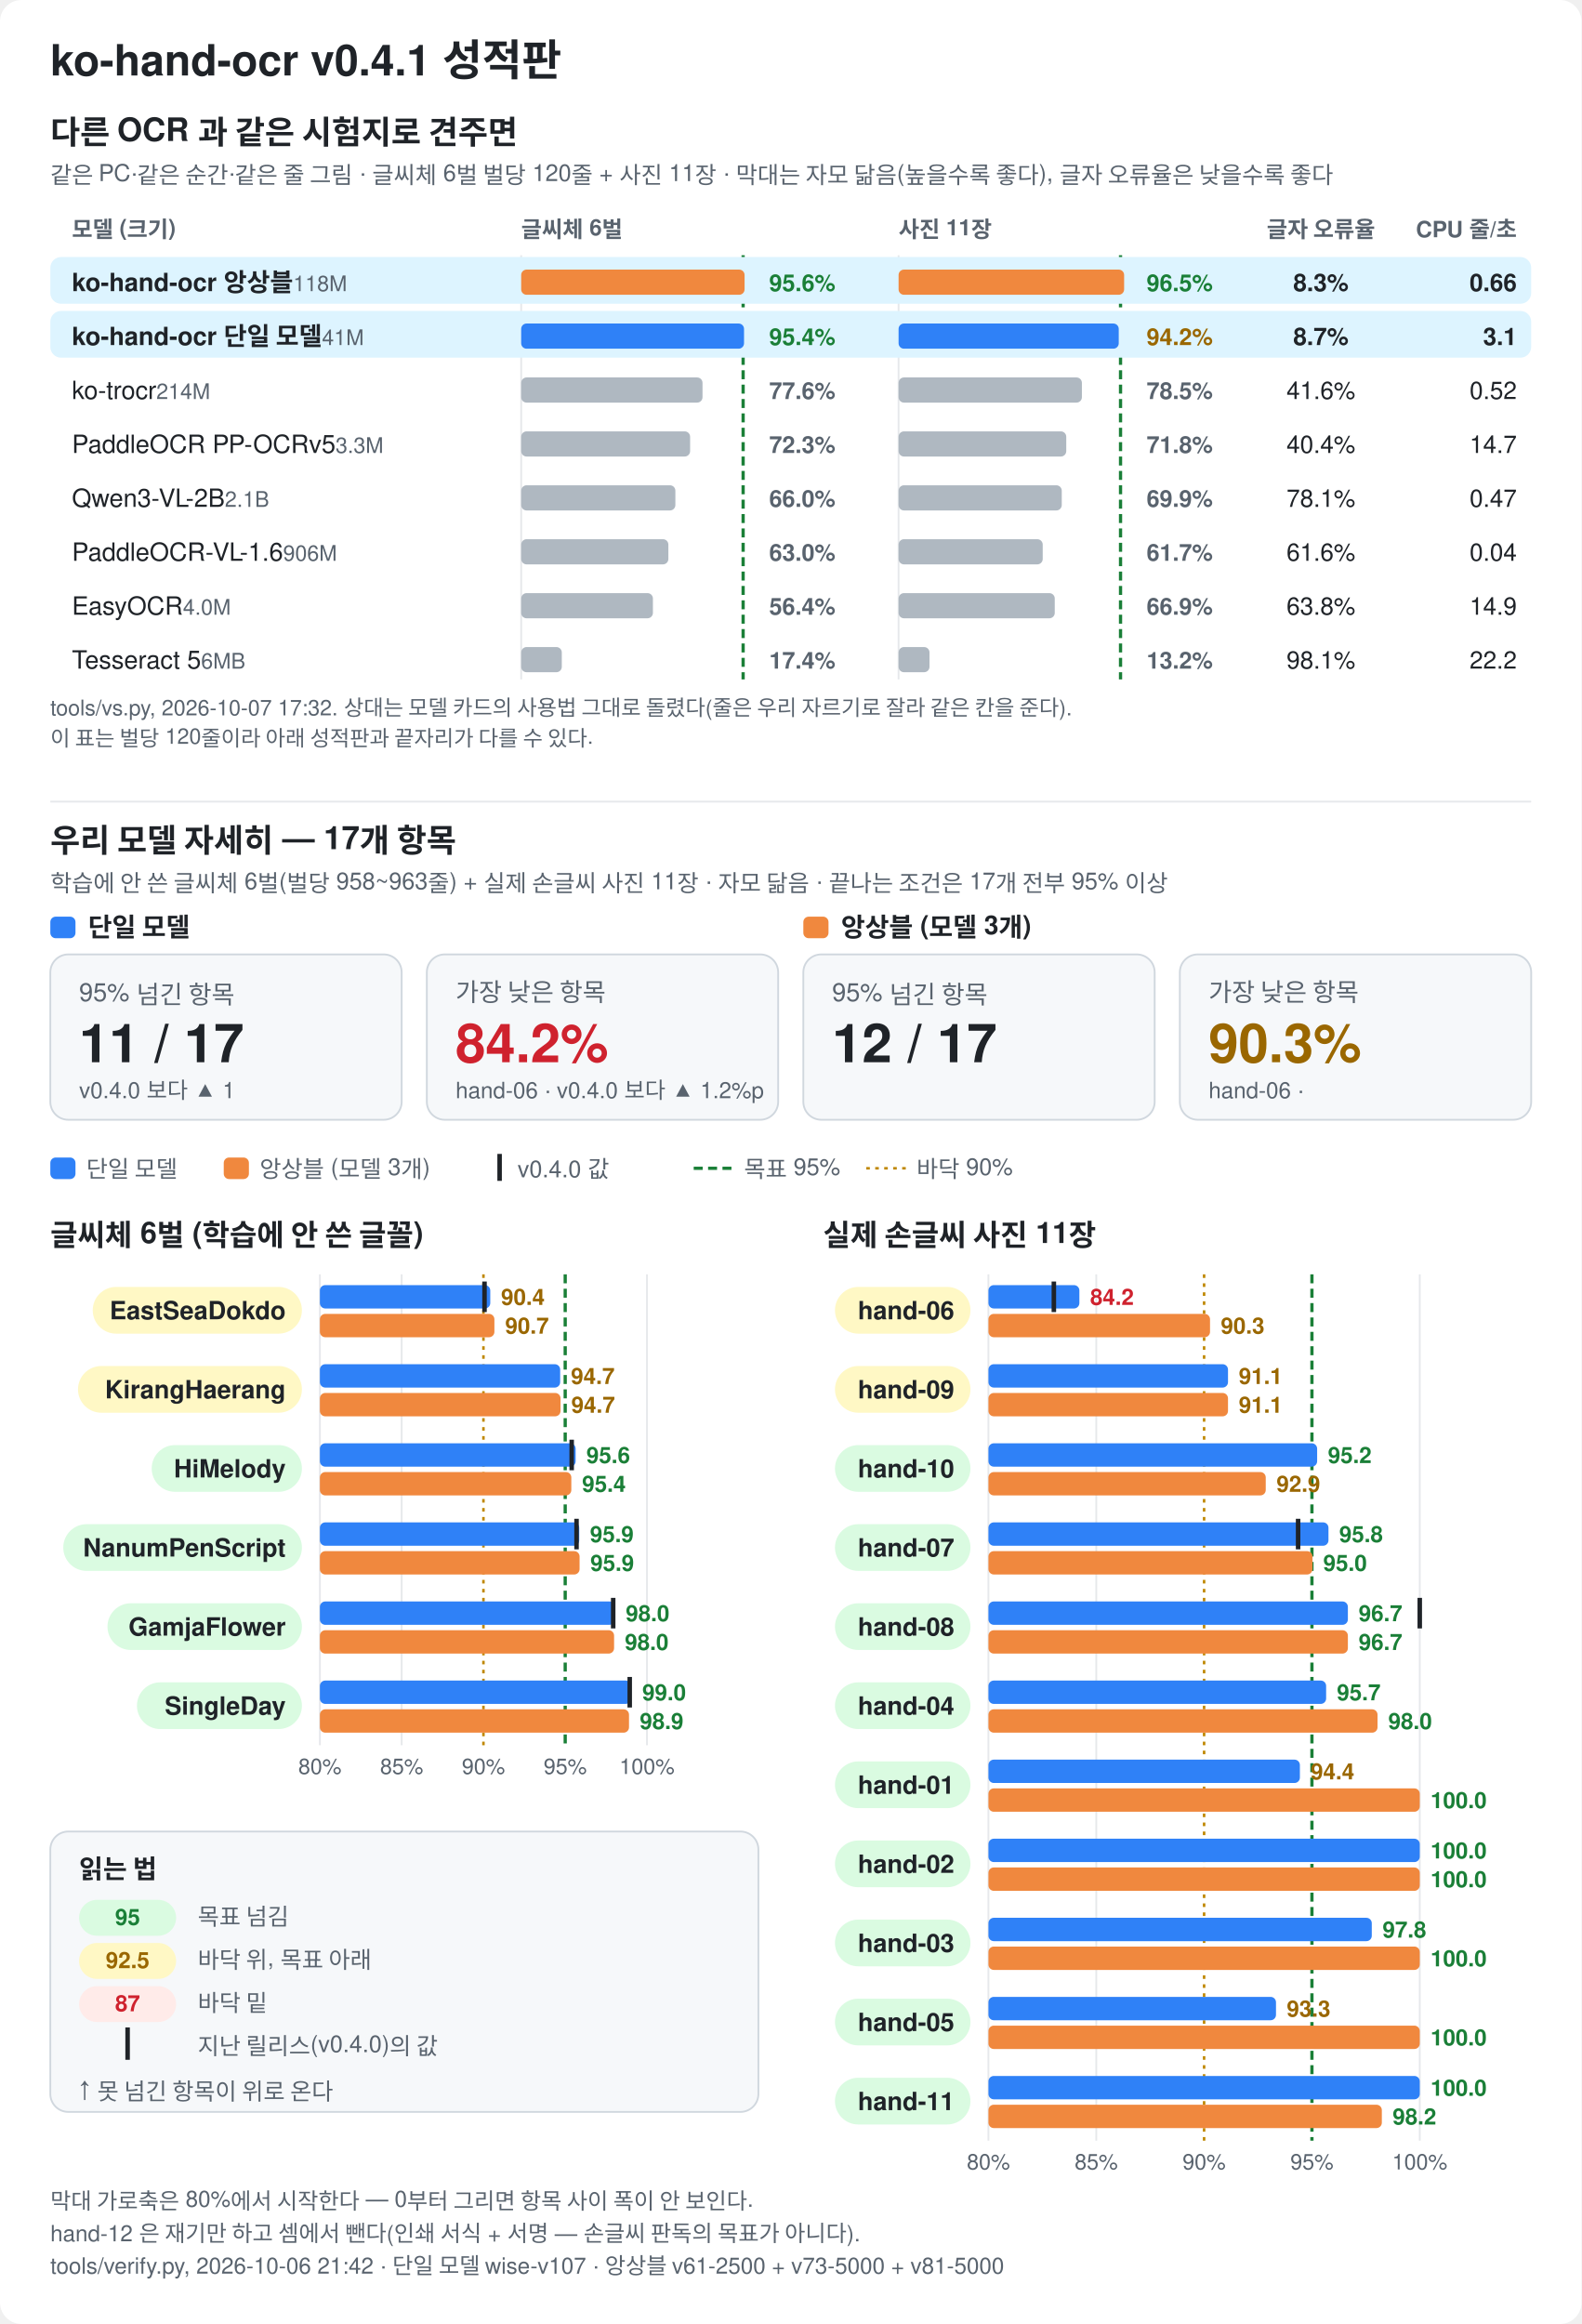
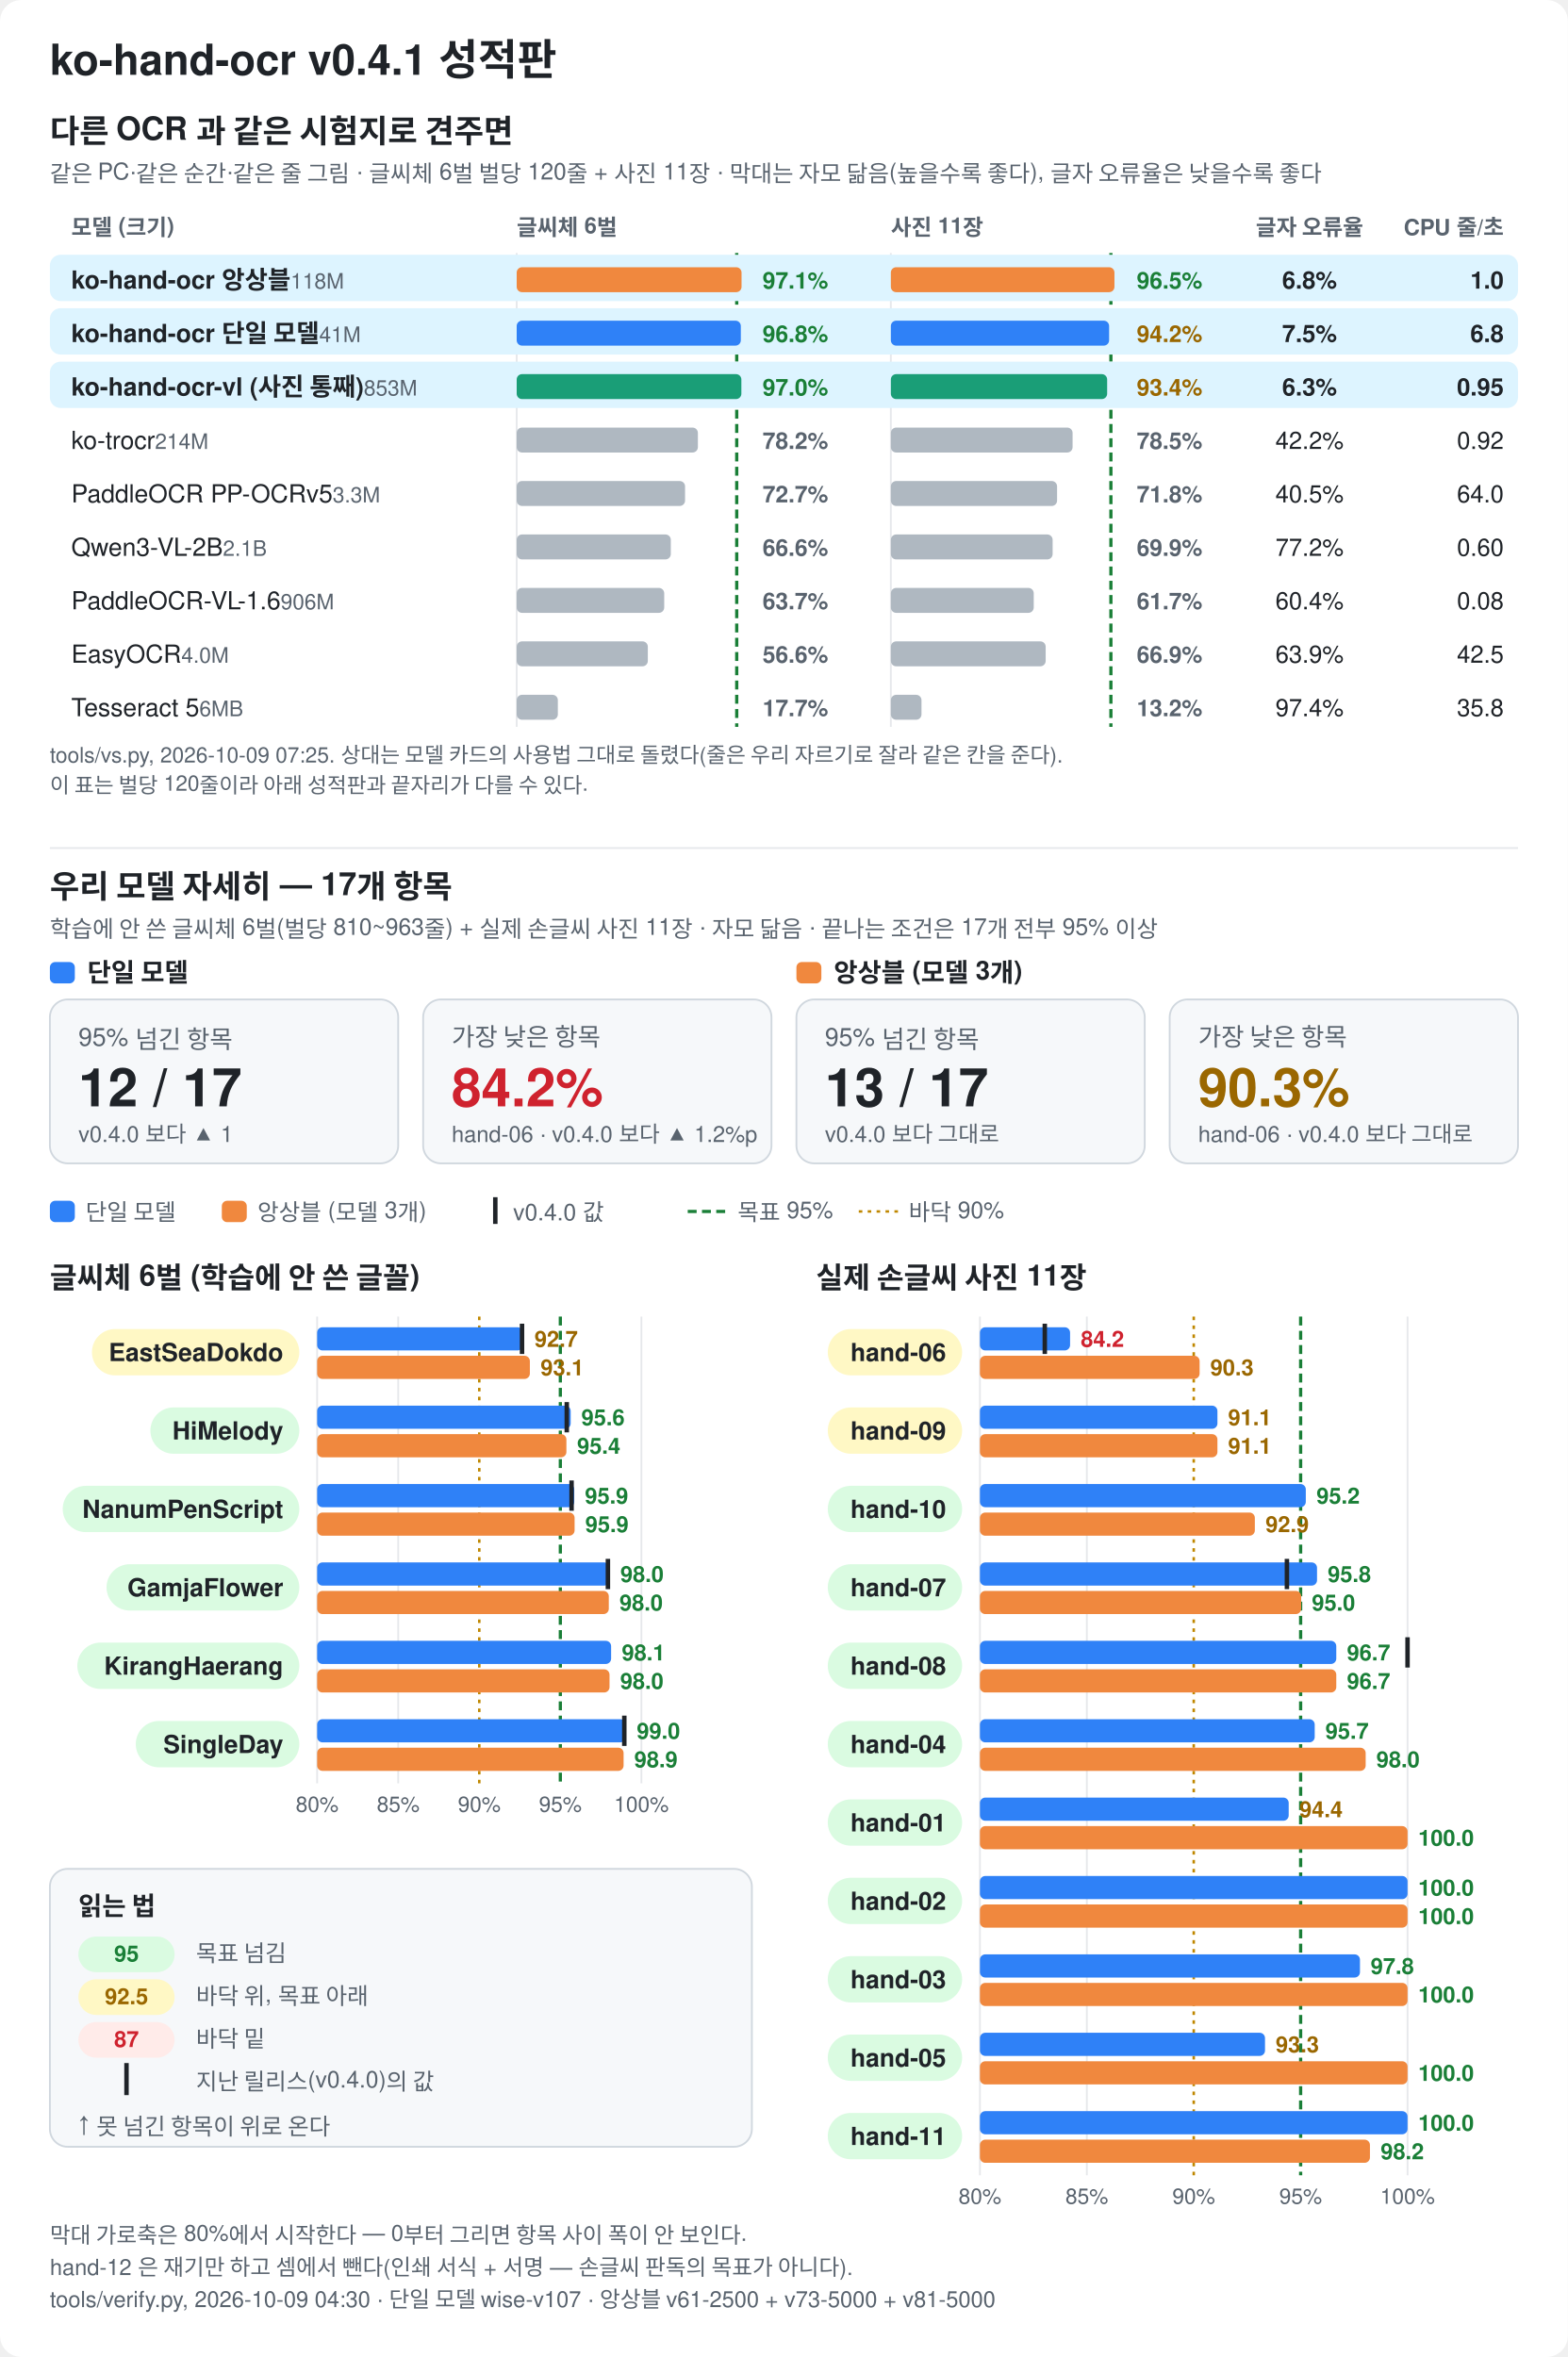
- <svg xmlns="http://www.w3.org/2000/svg" viewBox="0 0 880 1293" width="880" height="1293" role="img" aria-label="ko-hand-ocr v0.4.1 성적판. Single model: 11 of 17 items over 95%, lowest hand-06 84.2%. Ensemble: 12 of 17 over, lowest hand-06 90.3%.">
+ <svg xmlns="http://www.w3.org/2000/svg" viewBox="0 0 880 1323" width="880" height="1323" role="img" aria-label="ko-hand-ocr v0.4.1 성적판. Single model: 12 of 17 items over 95%, lowest hand-06 84.2%. Ensemble: 13 of 17 over, lowest hand-06 90.3%.">
  <style>
  .surface{fill:#ffffff}
  .card{fill:#f6f8fa;stroke:#d0d7de;stroke-width:1}
  .ink{fill:#1f2328}
  .ink2{fill:#59636e}
  .s1{fill:#2f81f7}
  .s2{fill:#f0883e}
  .s3{fill:#afb8c1}
+   .s4{fill:#1a9e77}
  .mine{fill:#ddf4ff}
  .was{stroke:#1f2328;stroke-width:2.5}
  .grid{stroke:#e6e8eb;stroke-width:1}
  .goal{stroke:#1a7f37;stroke-width:1.8;stroke-dasharray:5 3}
  .floor{stroke:#bf8700;stroke-width:1.4;stroke-dasharray:2 3}
  .pass{fill:#1a7f37}
  .warn{fill:#9a6700}
  .fail{fill:#cf222e}
  .chip-pass{fill:#dafbe1}
  .chip-warn{fill:#fff8c5}
  .chip-fail{fill:#ffebe9}
  text{font-family:-apple-system,BlinkMacSystemFont,"Segoe UI","Noto Sans KR","Malgun Gothic",Helvetica,Arial,sans-serif}
  @media (prefers-color-scheme: dark){
    .surface{fill:#0d1117}
    .card{fill:#161b22;stroke:#30363d}
    .ink{fill:#e6edf3}
    .ink2{fill:#9198a1}
    .s1{fill:#4493f8}
    .s2{fill:#f0883e}
    .s3{fill:#656c76}
+     .s4{fill:#2bb58c}
    .mine{fill:#0c2d6b}
    .was{stroke:#e6edf3}
    .grid{stroke:#262c36}
    .goal{stroke:#3fb950}
    .floor{stroke:#d29922}
    .pass{fill:#3fb950}
    .warn{fill:#d29922}
    .fail{fill:#f85149}
    .chip-pass{fill:#12261e}
    .chip-warn{fill:#272115}
    .chip-fail{fill:#2d1517}
  }
</style>
-   <rect class="surface" width="880" height="1293" rx="12" />
+   <rect class="surface" width="880" height="1323" rx="12" />
  <text class="ink" x="28" y="42" font-size="24" font-weight="700">ko-hand-ocr v0.4.1 성적판</text>
  <text class="ink" x="28" y="80" font-size="18" font-weight="700">다른 OCR 과 같은 시험지로 견주면</text>
  <text class="ink2" x="28" y="102" font-size="13">같은 PC·같은 순간·같은 줄 그림 · 글씨체 6벌 벌당 120줄 + 사진 11장 · 막대는 자모 닮음(높을수록 좋다), 글자 오류율은 낮을수록 좋다</text>
  <text class="ink2" x="40" y="132" font-size="12.5" font-weight="600">모델 (크기)</text>
  <text class="ink2" x="290" y="132" font-size="12.5" font-weight="600">글씨체 6벌</text>
  <text class="ink2" x="500" y="132" font-size="12.5" font-weight="600">사진 11장</text>
  <text class="ink2" x="735" y="132" font-size="12.5" font-weight="600" text-anchor="middle">글자 오류율</text>
  <text class="ink2" x="844" y="132" font-size="12.5" font-weight="600" text-anchor="end">CPU 줄/초</text>
-   <line class="goal" x1="413.5" y1="142" x2="413.5" y2="378" />
-   <line class="grid" x1="290" y1="142" x2="290" y2="378" />
-   <line class="goal" x1="623.5" y1="142" x2="623.5" y2="378" />
-   <line class="grid" x1="500" y1="142" x2="500" y2="378" />
+   <line class="goal" x1="413.5" y1="142" x2="413.5" y2="408" />
+   <line class="grid" x1="290" y1="142" x2="290" y2="408" />
+   <line class="goal" x1="623.5" y1="142" x2="623.5" y2="408" />
+   <line class="grid" x1="500" y1="142" x2="500" y2="408" />
  <rect class="mine" x="28" y="143" width="824" height="26" rx="6" />
  <text class="ink" x="40" y="162" font-size="14" font-weight="700">ko-hand-ocr 앙상블<tspan class="ink2" font-size="12" font-weight="400"> 118M</tspan>
  </text>
-   <rect class="s2" x="290" y="150" width="124.3" height="14" rx="3" />
-   <text class="pass" x="428" y="162" font-size="13" font-weight="700">95.6%</text>
+   <rect class="s2" x="290" y="150" width="126.2" height="14" rx="3" />
+   <text class="pass" x="428" y="162" font-size="13" font-weight="700">97.1%</text>
  <rect class="s2" x="500" y="150" width="125.5" height="14" rx="3" />
  <text class="pass" x="638" y="162" font-size="13" font-weight="700">96.5%</text>
-   <text class="ink" x="735" y="162" font-size="13.5" font-weight="700" text-anchor="middle">8.3%</text>
-   <text class="ink" x="844" y="162" font-size="13.5" font-weight="700" text-anchor="end">0.66</text>
+   <text class="ink" x="735" y="162" font-size="13.5" font-weight="700" text-anchor="middle">6.8%</text>
+   <text class="ink" x="844" y="162" font-size="13.5" font-weight="700" text-anchor="end">1.0</text>
  <rect class="mine" x="28" y="173" width="824" height="26" rx="6" />
  <text class="ink" x="40" y="192" font-size="14" font-weight="700">ko-hand-ocr 단일 모델<tspan class="ink2" font-size="12" font-weight="400"> 41M</tspan>
  </text>
-   <rect class="s1" x="290" y="180" width="124.0" height="14" rx="3" />
-   <text class="pass" x="428" y="192" font-size="13" font-weight="700">95.4%</text>
+   <rect class="s1" x="290" y="180" width="125.8" height="14" rx="3" />
+   <text class="pass" x="428" y="192" font-size="13" font-weight="700">96.8%</text>
  <rect class="s1" x="500" y="180" width="122.5" height="14" rx="3" />
  <text class="warn" x="638" y="192" font-size="13" font-weight="700">94.2%</text>
-   <text class="ink" x="735" y="192" font-size="13.5" font-weight="700" text-anchor="middle">8.7%</text>
-   <text class="ink" x="844" y="192" font-size="13.5" font-weight="700" text-anchor="end">3.1</text>
-   <text class="ink" x="40" y="222" font-size="14" font-weight="500">ko-trocr<tspan class="ink2" font-size="12" font-weight="400"> 214M</tspan>
-   </text>
-   <rect class="s3" x="290" y="210" width="100.9" height="14" rx="3" />
-   <text class="ink2" x="428" y="222" font-size="13" font-weight="700">77.6%</text>
-   <rect class="s3" x="500" y="210" width="102.0" height="14" rx="3" />
-   <text class="ink2" x="638" y="222" font-size="13" font-weight="700">78.5%</text>
-   <text class="ink" x="735" y="222" font-size="13.5" font-weight="500" text-anchor="middle">41.6%</text>
-   <text class="ink" x="844" y="222" font-size="13.5" font-weight="500" text-anchor="end">0.52</text>
-   <text class="ink" x="40" y="252" font-size="14" font-weight="500">PaddleOCR PP-OCRv5<tspan class="ink2" font-size="12" font-weight="400"> 3.3M</tspan>
-   </text>
-   <rect class="s3" x="290" y="240" width="94.0" height="14" rx="3" />
-   <text class="ink2" x="428" y="252" font-size="13" font-weight="700">72.3%</text>
-   <rect class="s3" x="500" y="240" width="93.3" height="14" rx="3" />
-   <text class="ink2" x="638" y="252" font-size="13" font-weight="700">71.8%</text>
-   <text class="ink" x="735" y="252" font-size="13.5" font-weight="500" text-anchor="middle">40.4%</text>
-   <text class="ink" x="844" y="252" font-size="13.5" font-weight="500" text-anchor="end">14.7</text>
-   <text class="ink" x="40" y="282" font-size="14" font-weight="500">Qwen3-VL-2B<tspan class="ink2" font-size="12" font-weight="400"> 2.1B</tspan>
-   </text>
-   <rect class="s3" x="290" y="270" width="85.8" height="14" rx="3" />
-   <text class="ink2" x="428" y="282" font-size="13" font-weight="700">66.0%</text>
-   <rect class="s3" x="500" y="270" width="90.8" height="14" rx="3" />
-   <text class="ink2" x="638" y="282" font-size="13" font-weight="700">69.9%</text>
-   <text class="ink" x="735" y="282" font-size="13.5" font-weight="500" text-anchor="middle">78.1%</text>
-   <text class="ink" x="844" y="282" font-size="13.5" font-weight="500" text-anchor="end">0.47</text>
-   <text class="ink" x="40" y="312" font-size="14" font-weight="500">PaddleOCR-VL-1.6<tspan class="ink2" font-size="12" font-weight="400"> 906M</tspan>
-   </text>
-   <rect class="s3" x="290" y="300" width="81.9" height="14" rx="3" />
-   <text class="ink2" x="428" y="312" font-size="13" font-weight="700">63.0%</text>
-   <rect class="s3" x="500" y="300" width="80.2" height="14" rx="3" />
-   <text class="ink2" x="638" y="312" font-size="13" font-weight="700">61.7%</text>
-   <text class="ink" x="735" y="312" font-size="13.5" font-weight="500" text-anchor="middle">61.6%</text>
-   <text class="ink" x="844" y="312" font-size="13.5" font-weight="500" text-anchor="end">0.04</text>
-   <text class="ink" x="40" y="342" font-size="14" font-weight="500">EasyOCR<tspan class="ink2" font-size="12" font-weight="400"> 4.0M</tspan>
-   </text>
-   <rect class="s3" x="290" y="330" width="73.3" height="14" rx="3" />
-   <text class="ink2" x="428" y="342" font-size="13" font-weight="700">56.4%</text>
-   <rect class="s3" x="500" y="330" width="86.9" height="14" rx="3" />
-   <text class="ink2" x="638" y="342" font-size="13" font-weight="700">66.9%</text>
-   <text class="ink" x="735" y="342" font-size="13.5" font-weight="500" text-anchor="middle">63.8%</text>
-   <text class="ink" x="844" y="342" font-size="13.5" font-weight="500" text-anchor="end">14.9</text>
-   <text class="ink" x="40" y="372" font-size="14" font-weight="500">Tesseract 5<tspan class="ink2" font-size="12" font-weight="400"> 6MB</tspan>
-   </text>
-   <rect class="s3" x="290" y="360" width="22.6" height="14" rx="3" />
-   <text class="ink2" x="428" y="372" font-size="13" font-weight="700">17.4%</text>
-   <rect class="s3" x="500" y="360" width="17.2" height="14" rx="3" />
-   <text class="ink2" x="638" y="372" font-size="13" font-weight="700">13.2%</text>
-   <text class="ink" x="735" y="372" font-size="13.5" font-weight="500" text-anchor="middle">98.1%</text>
-   <text class="ink" x="844" y="372" font-size="13.5" font-weight="500" text-anchor="end">22.2</text>
-   <text class="ink2" x="28" y="398" font-size="12">tools/vs.py, 2026-10-07 17:32. 상대는 모델 카드의 사용법 그대로 돌렸다(줄은 우리 자르기로 잘라 같은 칸을 준다).</text>
-   <text class="ink2" x="28" y="415" font-size="12">이 표는 벌당 120줄이라 아래 성적판과 끝자리가 다를 수 있다.</text>
-   <line class="grid" x1="28" y1="446.0" x2="852" y2="446.0" />
-   <text class="ink" x="28" y="474.0" font-size="18" font-weight="700">우리 모델 자세히 — 17개 항목</text>
-   <text class="ink2" x="28" y="496.0" font-size="13">학습에 안 쓴 글씨체 6벌(벌당 958~963줄) + 실제 손글씨 사진 11장 · 자모 닮음 · 끝나는 조건은 17개 전부 95% 이상</text>
-   <rect class="s1" x="28.0" y="510.0" width="14" height="12" rx="3" />
-   <text class="ink" x="49.0" y="521.0" font-size="14.5" font-weight="700">단일 모델</text>
-   <rect class="card" x="28.0" y="531" width="195.5" height="92" rx="10" />
-   <text class="ink2" x="44.0" y="557" font-size="14">95% 넘긴 항목</text>
-   <text class="ink" x="44.0" y="591" font-size="30" font-weight="700">11 / 17</text>
-   <text class="ink2" x="44.0" y="611" font-size="12.5">v0.4.0 보다 ▲ 1</text>
-   <rect class="card" x="237.5" y="531" width="195.5" height="92" rx="10" />
-   <text class="ink2" x="253.5" y="557" font-size="14">가장 낮은 항목</text>
-   <text class="fail" x="253.5" y="591" font-size="30" font-weight="700">84.2%</text>
-   <text class="ink2" x="253.5" y="611" font-size="12.5">hand-06 · v0.4.0 보다 ▲ 1.2%p</text>
-   <rect class="s2" x="447.0" y="510.0" width="14" height="12" rx="3" />
-   <text class="ink" x="468.0" y="521.0" font-size="14.5" font-weight="700">앙상블 (모델 3개)</text>
-   <rect class="card" x="447.0" y="531" width="195.5" height="92" rx="10" />
-   <text class="ink2" x="463.0" y="557" font-size="14">95% 넘긴 항목</text>
-   <text class="ink" x="463.0" y="591" font-size="30" font-weight="700">12 / 17</text>
-   <text class="ink2" x="463.0" y="611" font-size="12.5" />
-   <rect class="card" x="656.5" y="531" width="195.5" height="92" rx="10" />
-   <text class="ink2" x="672.5" y="557" font-size="14">가장 낮은 항목</text>
-   <text class="warn" x="672.5" y="591" font-size="30" font-weight="700">90.3%</text>
-   <text class="ink2" x="672.5" y="611" font-size="12.5">hand-06 · </text>
-   <rect class="s1" x="28" y="644" width="14" height="12" rx="3" />
-   <text class="ink2" x="48" y="655" font-size="13">단일 모델</text>
-   <rect class="s2" x="124.5" y="644" width="14" height="12" rx="3" />
-   <text class="ink2" x="144.5" y="655" font-size="13">앙상블 (모델 3개)</text>
-   <line class="was" x1="278.0" y1="642" x2="278.0" y2="657" />
-   <text class="ink2" x="288.0" y="655" font-size="13">v0.4.0 값</text>
-   <line class="goal" x1="386.0" y1="650" x2="408.0" y2="650" />
-   <text class="ink2" x="414.0" y="655" font-size="13">목표 95%</text>
-   <line class="floor" x1="482.0" y1="650" x2="504.0" y2="650" />
-   <text class="ink2" x="510.0" y="655" font-size="13">바닥 90%</text>
-   <text class="ink" x="28" y="693" font-size="16.5" font-weight="700">글씨체 6벌 (학습에 안 쓴 글꼴)</text>
-   <line class="grid" x1="178.0" y1="709" x2="178.0" y2="971" />
-   <text class="ink2" x="178.0" y="987" font-size="12" text-anchor="middle">80%</text>
-   <line class="grid" x1="223.5" y1="709" x2="223.5" y2="971" />
-   <text class="ink2" x="223.5" y="987" font-size="12" text-anchor="middle">85%</text>
-   <line class="floor" x1="269.0" y1="709" x2="269.0" y2="971" />
-   <text class="ink2" x="269.0" y="987" font-size="12" text-anchor="middle">90%</text>
-   <line class="goal" x1="314.5" y1="709" x2="314.5" y2="971" />
-   <text class="ink2" x="314.5" y="987" font-size="12" text-anchor="middle">95%</text>
-   <line class="grid" x1="360.0" y1="709" x2="360.0" y2="971" />
-   <text class="ink2" x="360.0" y="987" font-size="12" text-anchor="middle">100%</text>
-   <rect class="chip-warn" x="51.6" y="716" width="116.4" height="26" rx="13" />
-   <text class="ink" x="159.0" y="734" font-size="14" font-weight="600" text-anchor="end">EastSeaDokdo</text>
-   <rect class="s1" x="178.0" y="715" width="94.8" height="13" rx="3" />
-   <line class="was" x1="269.6" y1="713" x2="269.6" y2="730" />
-   <text class="warn" x="278.8" y="726" font-size="12.5" font-weight="700">90.4</text>
-   <rect class="s2" x="178.0" y="731" width="97.1" height="13" rx="3" />
-   <text class="warn" x="281.1" y="742" font-size="12.5" font-weight="700">90.7</text>
-   <rect class="chip-warn" x="43.4" y="760" width="124.6" height="26" rx="13" />
-   <text class="ink" x="159.0" y="778" font-size="14" font-weight="600" text-anchor="end">KirangHaerang</text>
-   <rect class="s1" x="178.0" y="759" width="133.7" height="13" rx="3" />
-   <text class="warn" x="317.7" y="770" font-size="12.5" font-weight="700">94.7</text>
-   <rect class="s2" x="178.0" y="775" width="133.9" height="13" rx="3" />
-   <text class="warn" x="317.9" y="786" font-size="12.5" font-weight="700">94.7</text>
-   <rect class="chip-pass" x="84.4" y="804" width="83.6" height="26" rx="13" />
-   <text class="ink" x="159.0" y="822" font-size="14" font-weight="600" text-anchor="end">HiMelody</text>
-   <rect class="s1" x="178.0" y="803" width="142.3" height="13" rx="3" />
-   <line class="was" x1="318.1" y1="801" x2="318.1" y2="818" />
-   <text class="pass" x="326.3" y="814" font-size="12.5" font-weight="700">95.6</text>
-   <rect class="s2" x="178.0" y="819" width="139.9" height="13" rx="3" />
-   <text class="pass" x="323.9" y="830" font-size="12.5" font-weight="700">95.4</text>
-   <rect class="chip-pass" x="35.2" y="848" width="132.8" height="26" rx="13" />
-   <text class="ink" x="159.0" y="866" font-size="14" font-weight="600" text-anchor="end">NanumPenScript</text>
-   <rect class="s1" x="178.0" y="847" width="144.3" height="13" rx="3" />
-   <line class="was" x1="320.8" y1="845" x2="320.8" y2="862" />
-   <text class="pass" x="328.3" y="858" font-size="12.5" font-weight="700">95.9</text>
-   <rect class="s2" x="178.0" y="863" width="144.5" height="13" rx="3" />
-   <text class="pass" x="328.5" y="874" font-size="12.5" font-weight="700">95.9</text>
-   <rect class="chip-pass" x="59.8" y="892" width="108.2" height="26" rx="13" />
-   <text class="ink" x="159.0" y="910" font-size="14" font-weight="600" text-anchor="end">GamjaFlower</text>
-   <rect class="s1" x="178.0" y="891" width="164.1" height="13" rx="3" />
-   <line class="was" x1="341.2" y1="889" x2="341.2" y2="906" />
-   <text class="pass" x="348.2" y="902" font-size="12.5" font-weight="700">98.0</text>
-   <rect class="s2" x="178.0" y="907" width="163.7" height="13" rx="3" />
-   <text class="pass" x="347.7" y="918" font-size="12.5" font-weight="700">98.0</text>
-   <rect class="chip-pass" x="76.2" y="936" width="91.8" height="26" rx="13" />
-   <text class="ink" x="159.0" y="954" font-size="14" font-weight="600" text-anchor="end">SingleDay</text>
-   <rect class="s1" x="178.0" y="935" width="173.1" height="13" rx="3" />
-   <line class="was" x1="350.4" y1="933" x2="350.4" y2="950" />
-   <text class="pass" x="357.4" y="946" font-size="12.5" font-weight="700">99.0</text>
-   <rect class="s2" x="178.0" y="951" width="172.0" height="13" rx="3" />
-   <text class="pass" x="356.0" y="962" font-size="12.5" font-weight="700">98.9</text>
-   <text class="ink" x="458.0" y="693" font-size="16.5" font-weight="700">실제 손글씨 사진 11장</text>
-   <line class="grid" x1="550.0" y1="709" x2="550.0" y2="1191" />
-   <text class="ink2" x="550.0" y="1207" font-size="12" text-anchor="middle">80%</text>
-   <line class="grid" x1="610.0" y1="709" x2="610.0" y2="1191" />
-   <text class="ink2" x="610.0" y="1207" font-size="12" text-anchor="middle">85%</text>
-   <line class="floor" x1="670.0" y1="709" x2="670.0" y2="1191" />
-   <text class="ink2" x="670.0" y="1207" font-size="12" text-anchor="middle">90%</text>
-   <line class="goal" x1="730.0" y1="709" x2="730.0" y2="1191" />
-   <text class="ink2" x="730.0" y="1207" font-size="12" text-anchor="middle">95%</text>
-   <line class="grid" x1="790.0" y1="709" x2="790.0" y2="1191" />
-   <text class="ink2" x="790.0" y="1207" font-size="12" text-anchor="middle">100%</text>
-   <rect class="chip-warn" x="464.6" y="716" width="75.4" height="26" rx="13" />
-   <text class="ink" x="531.0" y="734" font-size="14" font-weight="600" text-anchor="end">hand-06</text>
-   <rect class="s1" x="550.0" y="715" width="50.6" height="13" rx="3" />
-   <line class="was" x1="586.4" y1="713" x2="586.4" y2="730" />
-   <text class="fail" x="606.6" y="726" font-size="12.5" font-weight="700">84.2</text>
-   <rect class="s2" x="550.0" y="731" width="123.3" height="13" rx="3" />
-   <text class="warn" x="679.3" y="742" font-size="12.5" font-weight="700">90.3</text>
-   <rect class="chip-warn" x="464.6" y="760" width="75.4" height="26" rx="13" />
-   <text class="ink" x="531.0" y="778" font-size="14" font-weight="600" text-anchor="end">hand-09</text>
-   <rect class="s1" x="550.0" y="759" width="133.3" height="13" rx="3" />
-   <text class="warn" x="689.3" y="770" font-size="12.5" font-weight="700">91.1</text>
-   <rect class="s2" x="550.0" y="775" width="133.3" height="13" rx="3" />
-   <text class="warn" x="689.3" y="786" font-size="12.5" font-weight="700">91.1</text>
-   <rect class="chip-pass" x="464.6" y="804" width="75.4" height="26" rx="13" />
-   <text class="ink" x="531.0" y="822" font-size="14" font-weight="600" text-anchor="end">hand-10</text>
-   <rect class="s1" x="550.0" y="803" width="182.9" height="13" rx="3" />
-   <text class="pass" x="738.9" y="814" font-size="12.5" font-weight="700">95.2</text>
-   <rect class="s2" x="550.0" y="819" width="154.3" height="13" rx="3" />
-   <text class="warn" x="710.3" y="830" font-size="12.5" font-weight="700">92.9</text>
-   <rect class="chip-pass" x="464.6" y="848" width="75.4" height="26" rx="13" />
-   <text class="ink" x="531.0" y="866" font-size="14" font-weight="600" text-anchor="end">hand-07</text>
-   <rect class="s1" x="550.0" y="847" width="189.2" height="13" rx="3" />
-   <line class="was" x1="722.3" y1="845" x2="722.3" y2="862" />
-   <text class="pass" x="745.2" y="858" font-size="12.5" font-weight="700">95.8</text>
-   <rect class="s2" x="550.0" y="863" width="180.3" height="13" rx="3" />
-   <text class="pass" x="736.3" y="874" font-size="12.5" font-weight="700">95.0</text>
-   <rect class="chip-pass" x="464.6" y="892" width="75.4" height="26" rx="13" />
-   <text class="ink" x="531.0" y="910" font-size="14" font-weight="600" text-anchor="end">hand-08</text>
-   <rect class="s1" x="550.0" y="891" width="200.0" height="13" rx="3" />
-   <line class="was" x1="790.0" y1="889" x2="790.0" y2="906" />
-   <text class="pass" x="756.0" y="902" font-size="12.5" font-weight="700">96.7</text>
-   <rect class="s2" x="550.0" y="907" width="200.0" height="13" rx="3" />
-   <text class="pass" x="756.0" y="918" font-size="12.5" font-weight="700">96.7</text>
-   <rect class="chip-pass" x="464.6" y="936" width="75.4" height="26" rx="13" />
-   <text class="ink" x="531.0" y="954" font-size="14" font-weight="600" text-anchor="end">hand-04</text>
-   <rect class="s1" x="550.0" y="935" width="187.9" height="13" rx="3" />
-   <text class="pass" x="743.9" y="946" font-size="12.5" font-weight="700">95.7</text>
-   <rect class="s2" x="550.0" y="951" width="216.5" height="13" rx="3" />
-   <text class="pass" x="772.5" y="962" font-size="12.5" font-weight="700">98.0</text>
-   <rect class="chip-pass" x="464.6" y="980" width="75.4" height="26" rx="13" />
-   <text class="ink" x="531.0" y="998" font-size="14" font-weight="600" text-anchor="end">hand-01</text>
-   <rect class="s1" x="550.0" y="979" width="173.3" height="13" rx="3" />
-   <text class="warn" x="729.3" y="990" font-size="12.5" font-weight="700">94.4</text>
-   <rect class="s2" x="550.0" y="995" width="240.0" height="13" rx="3" />
-   <text class="pass" x="796.0" y="1006" font-size="12.5" font-weight="700">100.0</text>
-   <rect class="chip-pass" x="464.6" y="1024" width="75.4" height="26" rx="13" />
-   <text class="ink" x="531.0" y="1042" font-size="14" font-weight="600" text-anchor="end">hand-02</text>
-   <rect class="s1" x="550.0" y="1023" width="240.0" height="13" rx="3" />
-   <text class="pass" x="796.0" y="1034" font-size="12.5" font-weight="700">100.0</text>
-   <rect class="s2" x="550.0" y="1039" width="240.0" height="13" rx="3" />
-   <text class="pass" x="796.0" y="1050" font-size="12.5" font-weight="700">100.0</text>
-   <rect class="chip-pass" x="464.6" y="1068" width="75.4" height="26" rx="13" />
-   <text class="ink" x="531.0" y="1086" font-size="14" font-weight="600" text-anchor="end">hand-03</text>
-   <rect class="s1" x="550.0" y="1067" width="213.3" height="13" rx="3" />
-   <text class="pass" x="769.3" y="1078" font-size="12.5" font-weight="700">97.8</text>
-   <rect class="s2" x="550.0" y="1083" width="240.0" height="13" rx="3" />
-   <text class="pass" x="796.0" y="1094" font-size="12.5" font-weight="700">100.0</text>
-   <rect class="chip-pass" x="464.6" y="1112" width="75.4" height="26" rx="13" />
-   <text class="ink" x="531.0" y="1130" font-size="14" font-weight="600" text-anchor="end">hand-05</text>
-   <rect class="s1" x="550.0" y="1111" width="160.0" height="13" rx="3" />
-   <text class="warn" x="716.0" y="1122" font-size="12.5" font-weight="700">93.3</text>
-   <rect class="s2" x="550.0" y="1127" width="240.0" height="13" rx="3" />
-   <text class="pass" x="796.0" y="1138" font-size="12.5" font-weight="700">100.0</text>
-   <rect class="chip-pass" x="464.6" y="1156" width="75.4" height="26" rx="13" />
-   <text class="ink" x="531.0" y="1174" font-size="14" font-weight="600" text-anchor="end">hand-11</text>
-   <rect class="s1" x="550.0" y="1155" width="240.0" height="13" rx="3" />
-   <text class="pass" x="796.0" y="1166" font-size="12.5" font-weight="700">100.0</text>
-   <rect class="s2" x="550.0" y="1171" width="218.9" height="13" rx="3" />
-   <text class="pass" x="774.9" y="1182" font-size="12.5" font-weight="700">98.2</text>
-   <rect class="card" x="28" y="1019" width="394.0" height="156" rx="10" />
-   <text class="ink" x="44" y="1045" font-size="14.5" font-weight="700">읽는 법</text>
-   <rect class="chip-pass" x="44" y="1057" width="54" height="20" rx="10" />
-   <text class="pass" x="71" y="1071" font-size="12.5" font-weight="700" text-anchor="middle">95</text>
-   <text class="ink2" x="110" y="1071" font-size="13">목표 넘김</text>
-   <rect class="chip-warn" x="44" y="1081" width="54" height="20" rx="10" />
-   <text class="warn" x="71" y="1095" font-size="12.5" font-weight="700" text-anchor="middle">92.5</text>
-   <text class="ink2" x="110" y="1095" font-size="13">바닥 위, 목표 아래</text>
-   <rect class="chip-fail" x="44" y="1105" width="54" height="20" rx="10" />
-   <text class="fail" x="71" y="1119" font-size="12.5" font-weight="700" text-anchor="middle">87</text>
-   <text class="ink2" x="110" y="1119" font-size="13">바닥 밑</text>
-   <line class="was" x1="71" y1="1128" x2="71" y2="1146" />
-   <text class="ink2" x="110" y="1143" font-size="13">지난 릴리스(v0.4.0)의 값</text>
-   <text class="ink2" x="44" y="1167" font-size="13">↑ 못 넘긴 항목이 위로 온다</text>
-   <text class="ink2" x="28" y="1229" font-size="12.5">막대 가로축은 80%에서 시작한다 — 0부터 그리면 항목 사이 폭이 안 보인다.</text>
-   <text class="ink2" x="28" y="1247" font-size="12.5">hand-12 은 재기만 하고 셈에서 뺀다(인쇄 서식 + 서명 — 손글씨 판독의 목표가 아니다).</text>
-   <text class="ink2" x="28" y="1265" font-size="12.5">tools/verify.py, 2026-10-06 21:42 · 단일 모델 wise-v107 · 앙상블 v61-2500 + v73-5000 + v81-5000</text>
+   <text class="ink" x="735" y="192" font-size="13.5" font-weight="700" text-anchor="middle">7.5%</text>
+   <text class="ink" x="844" y="192" font-size="13.5" font-weight="700" text-anchor="end">6.8</text>
+   <rect class="mine" x="28" y="203" width="824" height="26" rx="6" />
+   <text class="ink" x="40" y="222" font-size="14" font-weight="700">ko-hand-ocr-vl (사진 통째)<tspan class="ink2" font-size="12" font-weight="400"> 853M</tspan>
+   </text>
+   <rect class="s4" x="290" y="210" width="126.1" height="14" rx="3" />
+   <text class="pass" x="428" y="222" font-size="13" font-weight="700">97.0%</text>
+   <rect class="s4" x="500" y="210" width="121.4" height="14" rx="3" />
+   <text class="warn" x="638" y="222" font-size="13" font-weight="700">93.4%</text>
+   <text class="ink" x="735" y="222" font-size="13.5" font-weight="700" text-anchor="middle">6.3%</text>
+   <text class="ink" x="844" y="222" font-size="13.5" font-weight="700" text-anchor="end">0.95</text>
+   <text class="ink" x="40" y="252" font-size="14" font-weight="500">ko-trocr<tspan class="ink2" font-size="12" font-weight="400"> 214M</tspan>
+   </text>
+   <rect class="s3" x="290" y="240" width="101.7" height="14" rx="3" />
+   <text class="ink2" x="428" y="252" font-size="13" font-weight="700">78.2%</text>
+   <rect class="s3" x="500" y="240" width="102.0" height="14" rx="3" />
+   <text class="ink2" x="638" y="252" font-size="13" font-weight="700">78.5%</text>
+   <text class="ink" x="735" y="252" font-size="13.5" font-weight="500" text-anchor="middle">42.2%</text>
+   <text class="ink" x="844" y="252" font-size="13.5" font-weight="500" text-anchor="end">0.92</text>
+   <text class="ink" x="40" y="282" font-size="14" font-weight="500">PaddleOCR PP-OCRv5<tspan class="ink2" font-size="12" font-weight="400"> 3.3M</tspan>
+   </text>
+   <rect class="s3" x="290" y="270" width="94.5" height="14" rx="3" />
+   <text class="ink2" x="428" y="282" font-size="13" font-weight="700">72.7%</text>
+   <rect class="s3" x="500" y="270" width="93.3" height="14" rx="3" />
+   <text class="ink2" x="638" y="282" font-size="13" font-weight="700">71.8%</text>
+   <text class="ink" x="735" y="282" font-size="13.5" font-weight="500" text-anchor="middle">40.5%</text>
+   <text class="ink" x="844" y="282" font-size="13.5" font-weight="500" text-anchor="end">64.0</text>
+   <text class="ink" x="40" y="312" font-size="14" font-weight="500">Qwen3-VL-2B<tspan class="ink2" font-size="12" font-weight="400"> 2.1B</tspan>
+   </text>
+   <rect class="s3" x="290" y="300" width="86.5" height="14" rx="3" />
+   <text class="ink2" x="428" y="312" font-size="13" font-weight="700">66.6%</text>
+   <rect class="s3" x="500" y="300" width="90.8" height="14" rx="3" />
+   <text class="ink2" x="638" y="312" font-size="13" font-weight="700">69.9%</text>
+   <text class="ink" x="735" y="312" font-size="13.5" font-weight="500" text-anchor="middle">77.2%</text>
+   <text class="ink" x="844" y="312" font-size="13.5" font-weight="500" text-anchor="end">0.60</text>
+   <text class="ink" x="40" y="342" font-size="14" font-weight="500">PaddleOCR-VL-1.6<tspan class="ink2" font-size="12" font-weight="400"> 906M</tspan>
+   </text>
+   <rect class="s3" x="290" y="330" width="82.8" height="14" rx="3" />
+   <text class="ink2" x="428" y="342" font-size="13" font-weight="700">63.7%</text>
+   <rect class="s3" x="500" y="330" width="80.2" height="14" rx="3" />
+   <text class="ink2" x="638" y="342" font-size="13" font-weight="700">61.7%</text>
+   <text class="ink" x="735" y="342" font-size="13.5" font-weight="500" text-anchor="middle">60.4%</text>
+   <text class="ink" x="844" y="342" font-size="13.5" font-weight="500" text-anchor="end">0.08</text>
+   <text class="ink" x="40" y="372" font-size="14" font-weight="500">EasyOCR<tspan class="ink2" font-size="12" font-weight="400"> 4.0M</tspan>
+   </text>
+   <rect class="s3" x="290" y="360" width="73.6" height="14" rx="3" />
+   <text class="ink2" x="428" y="372" font-size="13" font-weight="700">56.6%</text>
+   <rect class="s3" x="500" y="360" width="86.9" height="14" rx="3" />
+   <text class="ink2" x="638" y="372" font-size="13" font-weight="700">66.9%</text>
+   <text class="ink" x="735" y="372" font-size="13.5" font-weight="500" text-anchor="middle">63.9%</text>
+   <text class="ink" x="844" y="372" font-size="13.5" font-weight="500" text-anchor="end">42.5</text>
+   <text class="ink" x="40" y="402" font-size="14" font-weight="500">Tesseract 5<tspan class="ink2" font-size="12" font-weight="400"> 6MB</tspan>
+   </text>
+   <rect class="s3" x="290" y="390" width="23.1" height="14" rx="3" />
+   <text class="ink2" x="428" y="402" font-size="13" font-weight="700">17.7%</text>
+   <rect class="s3" x="500" y="390" width="17.2" height="14" rx="3" />
+   <text class="ink2" x="638" y="402" font-size="13" font-weight="700">13.2%</text>
+   <text class="ink" x="735" y="402" font-size="13.5" font-weight="500" text-anchor="middle">97.4%</text>
+   <text class="ink" x="844" y="402" font-size="13.5" font-weight="500" text-anchor="end">35.8</text>
+   <text class="ink2" x="28" y="428" font-size="12">tools/vs.py, 2026-10-09 07:25. 상대는 모델 카드의 사용법 그대로 돌렸다(줄은 우리 자르기로 잘라 같은 칸을 준다).</text>
+   <text class="ink2" x="28" y="445" font-size="12">이 표는 벌당 120줄이라 아래 성적판과 끝자리가 다를 수 있다.</text>
+   <line class="grid" x1="28" y1="476.0" x2="852" y2="476.0" />
+   <text class="ink" x="28" y="504.0" font-size="18" font-weight="700">우리 모델 자세히 — 17개 항목</text>
+   <text class="ink2" x="28" y="526.0" font-size="13">학습에 안 쓴 글씨체 6벌(벌당 810~963줄) + 실제 손글씨 사진 11장 · 자모 닮음 · 끝나는 조건은 17개 전부 95% 이상</text>
+   <rect class="s1" x="28.0" y="540.0" width="14" height="12" rx="3" />
+   <text class="ink" x="49.0" y="551.0" font-size="14.5" font-weight="700">단일 모델</text>
+   <rect class="card" x="28.0" y="561" width="195.5" height="92" rx="10" />
+   <text class="ink2" x="44.0" y="587" font-size="14">95% 넘긴 항목</text>
+   <text class="ink" x="44.0" y="621" font-size="30" font-weight="700">12 / 17</text>
+   <text class="ink2" x="44.0" y="641" font-size="12.5">v0.4.0 보다 ▲ 1</text>
+   <rect class="card" x="237.5" y="561" width="195.5" height="92" rx="10" />
+   <text class="ink2" x="253.5" y="587" font-size="14">가장 낮은 항목</text>
+   <text class="fail" x="253.5" y="621" font-size="30" font-weight="700">84.2%</text>
+   <text class="ink2" x="253.5" y="641" font-size="12.5">hand-06 · v0.4.0 보다 ▲ 1.2%p</text>
+   <rect class="s2" x="447.0" y="540.0" width="14" height="12" rx="3" />
+   <text class="ink" x="468.0" y="551.0" font-size="14.5" font-weight="700">앙상블 (모델 3개)</text>
+   <rect class="card" x="447.0" y="561" width="195.5" height="92" rx="10" />
+   <text class="ink2" x="463.0" y="587" font-size="14">95% 넘긴 항목</text>
+   <text class="ink" x="463.0" y="621" font-size="30" font-weight="700">13 / 17</text>
+   <text class="ink2" x="463.0" y="641" font-size="12.5">v0.4.0 보다 그대로</text>
+   <rect class="card" x="656.5" y="561" width="195.5" height="92" rx="10" />
+   <text class="ink2" x="672.5" y="587" font-size="14">가장 낮은 항목</text>
+   <text class="warn" x="672.5" y="621" font-size="30" font-weight="700">90.3%</text>
+   <text class="ink2" x="672.5" y="641" font-size="12.5">hand-06 · v0.4.0 보다 그대로</text>
+   <rect class="s1" x="28" y="674" width="14" height="12" rx="3" />
+   <text class="ink2" x="48" y="685" font-size="13">단일 모델</text>
+   <rect class="s2" x="124.5" y="674" width="14" height="12" rx="3" />
+   <text class="ink2" x="144.5" y="685" font-size="13">앙상블 (모델 3개)</text>
+   <line class="was" x1="278.0" y1="672" x2="278.0" y2="687" />
+   <text class="ink2" x="288.0" y="685" font-size="13">v0.4.0 값</text>
+   <line class="goal" x1="386.0" y1="680" x2="408.0" y2="680" />
+   <text class="ink2" x="414.0" y="685" font-size="13">목표 95%</text>
+   <line class="floor" x1="482.0" y1="680" x2="504.0" y2="680" />
+   <text class="ink2" x="510.0" y="685" font-size="13">바닥 90%</text>
+   <text class="ink" x="28" y="723" font-size="16.5" font-weight="700">글씨체 6벌 (학습에 안 쓴 글꼴)</text>
+   <line class="grid" x1="178.0" y1="739" x2="178.0" y2="1001" />
+   <text class="ink2" x="178.0" y="1017" font-size="12" text-anchor="middle">80%</text>
+   <line class="grid" x1="223.5" y1="739" x2="223.5" y2="1001" />
+   <text class="ink2" x="223.5" y="1017" font-size="12" text-anchor="middle">85%</text>
+   <line class="floor" x1="269.0" y1="739" x2="269.0" y2="1001" />
+   <text class="ink2" x="269.0" y="1017" font-size="12" text-anchor="middle">90%</text>
+   <line class="goal" x1="314.5" y1="739" x2="314.5" y2="1001" />
+   <text class="ink2" x="314.5" y="1017" font-size="12" text-anchor="middle">95%</text>
+   <line class="grid" x1="360.0" y1="739" x2="360.0" y2="1001" />
+   <text class="ink2" x="360.0" y="1017" font-size="12" text-anchor="middle">100%</text>
+   <rect class="chip-warn" x="51.6" y="746" width="116.4" height="26" rx="13" />
+   <text class="ink" x="159.0" y="764" font-size="14" font-weight="600" text-anchor="end">EastSeaDokdo</text>
+   <rect class="s1" x="178.0" y="745" width="115.5" height="13" rx="3" />
+   <line class="was" x1="293.0" y1="743" x2="293.0" y2="760" />
+   <text class="warn" x="300.0" y="756" font-size="12.5" font-weight="700">92.7</text>
+   <rect class="s2" x="178.0" y="761" width="119.4" height="13" rx="3" />
+   <text class="warn" x="303.4" y="772" font-size="12.5" font-weight="700">93.1</text>
+   <rect class="chip-pass" x="84.4" y="790" width="83.6" height="26" rx="13" />
+   <text class="ink" x="159.0" y="808" font-size="14" font-weight="600" text-anchor="end">HiMelody</text>
+   <rect class="s1" x="178.0" y="789" width="142.3" height="13" rx="3" />
+   <line class="was" x1="318.1" y1="787" x2="318.1" y2="804" />
+   <text class="pass" x="326.3" y="800" font-size="12.5" font-weight="700">95.6</text>
+   <rect class="s2" x="178.0" y="805" width="139.9" height="13" rx="3" />
+   <text class="pass" x="323.9" y="816" font-size="12.5" font-weight="700">95.4</text>
+   <rect class="chip-pass" x="35.2" y="834" width="132.8" height="26" rx="13" />
+   <text class="ink" x="159.0" y="852" font-size="14" font-weight="600" text-anchor="end">NanumPenScript</text>
+   <rect class="s1" x="178.0" y="833" width="144.3" height="13" rx="3" />
+   <line class="was" x1="320.8" y1="831" x2="320.8" y2="848" />
+   <text class="pass" x="328.3" y="844" font-size="12.5" font-weight="700">95.9</text>
+   <rect class="s2" x="178.0" y="849" width="144.5" height="13" rx="3" />
+   <text class="pass" x="328.5" y="860" font-size="12.5" font-weight="700">95.9</text>
+   <rect class="chip-pass" x="59.8" y="878" width="108.2" height="26" rx="13" />
+   <text class="ink" x="159.0" y="896" font-size="14" font-weight="600" text-anchor="end">GamjaFlower</text>
+   <rect class="s1" x="178.0" y="877" width="164.1" height="13" rx="3" />
+   <line class="was" x1="341.2" y1="875" x2="341.2" y2="892" />
+   <text class="pass" x="348.2" y="888" font-size="12.5" font-weight="700">98.0</text>
+   <rect class="s2" x="178.0" y="893" width="163.7" height="13" rx="3" />
+   <text class="pass" x="347.7" y="904" font-size="12.5" font-weight="700">98.0</text>
+   <rect class="chip-pass" x="43.4" y="922" width="124.6" height="26" rx="13" />
+   <text class="ink" x="159.0" y="940" font-size="14" font-weight="600" text-anchor="end">KirangHaerang</text>
+   <rect class="s1" x="178.0" y="921" width="165.0" height="13" rx="3" />
+   <text class="pass" x="349.0" y="932" font-size="12.5" font-weight="700">98.1</text>
+   <rect class="s2" x="178.0" y="937" width="164.1" height="13" rx="3" />
+   <text class="pass" x="348.1" y="948" font-size="12.5" font-weight="700">98.0</text>
+   <rect class="chip-pass" x="76.2" y="966" width="91.8" height="26" rx="13" />
+   <text class="ink" x="159.0" y="984" font-size="14" font-weight="600" text-anchor="end">SingleDay</text>
+   <rect class="s1" x="178.0" y="965" width="173.1" height="13" rx="3" />
+   <line class="was" x1="350.4" y1="963" x2="350.4" y2="980" />
+   <text class="pass" x="357.4" y="976" font-size="12.5" font-weight="700">99.0</text>
+   <rect class="s2" x="178.0" y="981" width="172.0" height="13" rx="3" />
+   <text class="pass" x="356.0" y="992" font-size="12.5" font-weight="700">98.9</text>
+   <text class="ink" x="458.0" y="723" font-size="16.5" font-weight="700">실제 손글씨 사진 11장</text>
+   <line class="grid" x1="550.0" y1="739" x2="550.0" y2="1221" />
+   <text class="ink2" x="550.0" y="1237" font-size="12" text-anchor="middle">80%</text>
+   <line class="grid" x1="610.0" y1="739" x2="610.0" y2="1221" />
+   <text class="ink2" x="610.0" y="1237" font-size="12" text-anchor="middle">85%</text>
+   <line class="floor" x1="670.0" y1="739" x2="670.0" y2="1221" />
+   <text class="ink2" x="670.0" y="1237" font-size="12" text-anchor="middle">90%</text>
+   <line class="goal" x1="730.0" y1="739" x2="730.0" y2="1221" />
+   <text class="ink2" x="730.0" y="1237" font-size="12" text-anchor="middle">95%</text>
+   <line class="grid" x1="790.0" y1="739" x2="790.0" y2="1221" />
+   <text class="ink2" x="790.0" y="1237" font-size="12" text-anchor="middle">100%</text>
+   <rect class="chip-warn" x="464.6" y="746" width="75.4" height="26" rx="13" />
+   <text class="ink" x="531.0" y="764" font-size="14" font-weight="600" text-anchor="end">hand-06</text>
+   <rect class="s1" x="550.0" y="745" width="50.6" height="13" rx="3" />
+   <line class="was" x1="586.4" y1="743" x2="586.4" y2="760" />
+   <text class="fail" x="606.6" y="756" font-size="12.5" font-weight="700">84.2</text>
+   <rect class="s2" x="550.0" y="761" width="123.3" height="13" rx="3" />
+   <text class="warn" x="679.3" y="772" font-size="12.5" font-weight="700">90.3</text>
+   <rect class="chip-warn" x="464.6" y="790" width="75.4" height="26" rx="13" />
+   <text class="ink" x="531.0" y="808" font-size="14" font-weight="600" text-anchor="end">hand-09</text>
+   <rect class="s1" x="550.0" y="789" width="133.3" height="13" rx="3" />
+   <text class="warn" x="689.3" y="800" font-size="12.5" font-weight="700">91.1</text>
+   <rect class="s2" x="550.0" y="805" width="133.3" height="13" rx="3" />
+   <text class="warn" x="689.3" y="816" font-size="12.5" font-weight="700">91.1</text>
+   <rect class="chip-pass" x="464.6" y="834" width="75.4" height="26" rx="13" />
+   <text class="ink" x="531.0" y="852" font-size="14" font-weight="600" text-anchor="end">hand-10</text>
+   <rect class="s1" x="550.0" y="833" width="182.9" height="13" rx="3" />
+   <text class="pass" x="738.9" y="844" font-size="12.5" font-weight="700">95.2</text>
+   <rect class="s2" x="550.0" y="849" width="154.3" height="13" rx="3" />
+   <text class="warn" x="710.3" y="860" font-size="12.5" font-weight="700">92.9</text>
+   <rect class="chip-pass" x="464.6" y="878" width="75.4" height="26" rx="13" />
+   <text class="ink" x="531.0" y="896" font-size="14" font-weight="600" text-anchor="end">hand-07</text>
+   <rect class="s1" x="550.0" y="877" width="189.2" height="13" rx="3" />
+   <line class="was" x1="722.3" y1="875" x2="722.3" y2="892" />
+   <text class="pass" x="745.2" y="888" font-size="12.5" font-weight="700">95.8</text>
+   <rect class="s2" x="550.0" y="893" width="180.3" height="13" rx="3" />
+   <text class="pass" x="736.3" y="904" font-size="12.5" font-weight="700">95.0</text>
+   <rect class="chip-pass" x="464.6" y="922" width="75.4" height="26" rx="13" />
+   <text class="ink" x="531.0" y="940" font-size="14" font-weight="600" text-anchor="end">hand-08</text>
+   <rect class="s1" x="550.0" y="921" width="200.0" height="13" rx="3" />
+   <line class="was" x1="790.0" y1="919" x2="790.0" y2="936" />
+   <text class="pass" x="756.0" y="932" font-size="12.5" font-weight="700">96.7</text>
+   <rect class="s2" x="550.0" y="937" width="200.0" height="13" rx="3" />
+   <text class="pass" x="756.0" y="948" font-size="12.5" font-weight="700">96.7</text>
+   <rect class="chip-pass" x="464.6" y="966" width="75.4" height="26" rx="13" />
+   <text class="ink" x="531.0" y="984" font-size="14" font-weight="600" text-anchor="end">hand-04</text>
+   <rect class="s1" x="550.0" y="965" width="187.9" height="13" rx="3" />
+   <text class="pass" x="743.9" y="976" font-size="12.5" font-weight="700">95.7</text>
+   <rect class="s2" x="550.0" y="981" width="216.5" height="13" rx="3" />
+   <text class="pass" x="772.5" y="992" font-size="12.5" font-weight="700">98.0</text>
+   <rect class="chip-pass" x="464.6" y="1010" width="75.4" height="26" rx="13" />
+   <text class="ink" x="531.0" y="1028" font-size="14" font-weight="600" text-anchor="end">hand-01</text>
+   <rect class="s1" x="550.0" y="1009" width="173.3" height="13" rx="3" />
+   <text class="warn" x="729.3" y="1020" font-size="12.5" font-weight="700">94.4</text>
+   <rect class="s2" x="550.0" y="1025" width="240.0" height="13" rx="3" />
+   <text class="pass" x="796.0" y="1036" font-size="12.5" font-weight="700">100.0</text>
+   <rect class="chip-pass" x="464.6" y="1054" width="75.4" height="26" rx="13" />
+   <text class="ink" x="531.0" y="1072" font-size="14" font-weight="600" text-anchor="end">hand-02</text>
+   <rect class="s1" x="550.0" y="1053" width="240.0" height="13" rx="3" />
+   <text class="pass" x="796.0" y="1064" font-size="12.5" font-weight="700">100.0</text>
+   <rect class="s2" x="550.0" y="1069" width="240.0" height="13" rx="3" />
+   <text class="pass" x="796.0" y="1080" font-size="12.5" font-weight="700">100.0</text>
+   <rect class="chip-pass" x="464.6" y="1098" width="75.4" height="26" rx="13" />
+   <text class="ink" x="531.0" y="1116" font-size="14" font-weight="600" text-anchor="end">hand-03</text>
+   <rect class="s1" x="550.0" y="1097" width="213.3" height="13" rx="3" />
+   <text class="pass" x="769.3" y="1108" font-size="12.5" font-weight="700">97.8</text>
+   <rect class="s2" x="550.0" y="1113" width="240.0" height="13" rx="3" />
+   <text class="pass" x="796.0" y="1124" font-size="12.5" font-weight="700">100.0</text>
+   <rect class="chip-pass" x="464.6" y="1142" width="75.4" height="26" rx="13" />
+   <text class="ink" x="531.0" y="1160" font-size="14" font-weight="600" text-anchor="end">hand-05</text>
+   <rect class="s1" x="550.0" y="1141" width="160.0" height="13" rx="3" />
+   <text class="warn" x="716.0" y="1152" font-size="12.5" font-weight="700">93.3</text>
+   <rect class="s2" x="550.0" y="1157" width="240.0" height="13" rx="3" />
+   <text class="pass" x="796.0" y="1168" font-size="12.5" font-weight="700">100.0</text>
+   <rect class="chip-pass" x="464.6" y="1186" width="75.4" height="26" rx="13" />
+   <text class="ink" x="531.0" y="1204" font-size="14" font-weight="600" text-anchor="end">hand-11</text>
+   <rect class="s1" x="550.0" y="1185" width="240.0" height="13" rx="3" />
+   <text class="pass" x="796.0" y="1196" font-size="12.5" font-weight="700">100.0</text>
+   <rect class="s2" x="550.0" y="1201" width="218.9" height="13" rx="3" />
+   <text class="pass" x="774.9" y="1212" font-size="12.5" font-weight="700">98.2</text>
+   <rect class="card" x="28" y="1049" width="394.0" height="156" rx="10" />
+   <text class="ink" x="44" y="1075" font-size="14.5" font-weight="700">읽는 법</text>
+   <rect class="chip-pass" x="44" y="1087" width="54" height="20" rx="10" />
+   <text class="pass" x="71" y="1101" font-size="12.5" font-weight="700" text-anchor="middle">95</text>
+   <text class="ink2" x="110" y="1101" font-size="13">목표 넘김</text>
+   <rect class="chip-warn" x="44" y="1111" width="54" height="20" rx="10" />
+   <text class="warn" x="71" y="1125" font-size="12.5" font-weight="700" text-anchor="middle">92.5</text>
+   <text class="ink2" x="110" y="1125" font-size="13">바닥 위, 목표 아래</text>
+   <rect class="chip-fail" x="44" y="1135" width="54" height="20" rx="10" />
+   <text class="fail" x="71" y="1149" font-size="12.5" font-weight="700" text-anchor="middle">87</text>
+   <text class="ink2" x="110" y="1149" font-size="13">바닥 밑</text>
+   <line class="was" x1="71" y1="1158" x2="71" y2="1176" />
+   <text class="ink2" x="110" y="1173" font-size="13">지난 릴리스(v0.4.0)의 값</text>
+   <text class="ink2" x="44" y="1197" font-size="13">↑ 못 넘긴 항목이 위로 온다</text>
+   <text class="ink2" x="28" y="1259" font-size="12.5">막대 가로축은 80%에서 시작한다 — 0부터 그리면 항목 사이 폭이 안 보인다.</text>
+   <text class="ink2" x="28" y="1277" font-size="12.5">hand-12 은 재기만 하고 셈에서 뺀다(인쇄 서식 + 서명 — 손글씨 판독의 목표가 아니다).</text>
+   <text class="ink2" x="28" y="1295" font-size="12.5">tools/verify.py, 2026-10-09 04:30 · 단일 모델 wise-v107 · 앙상블 v61-2500 + v73-5000 + v81-5000</text>
</svg>
